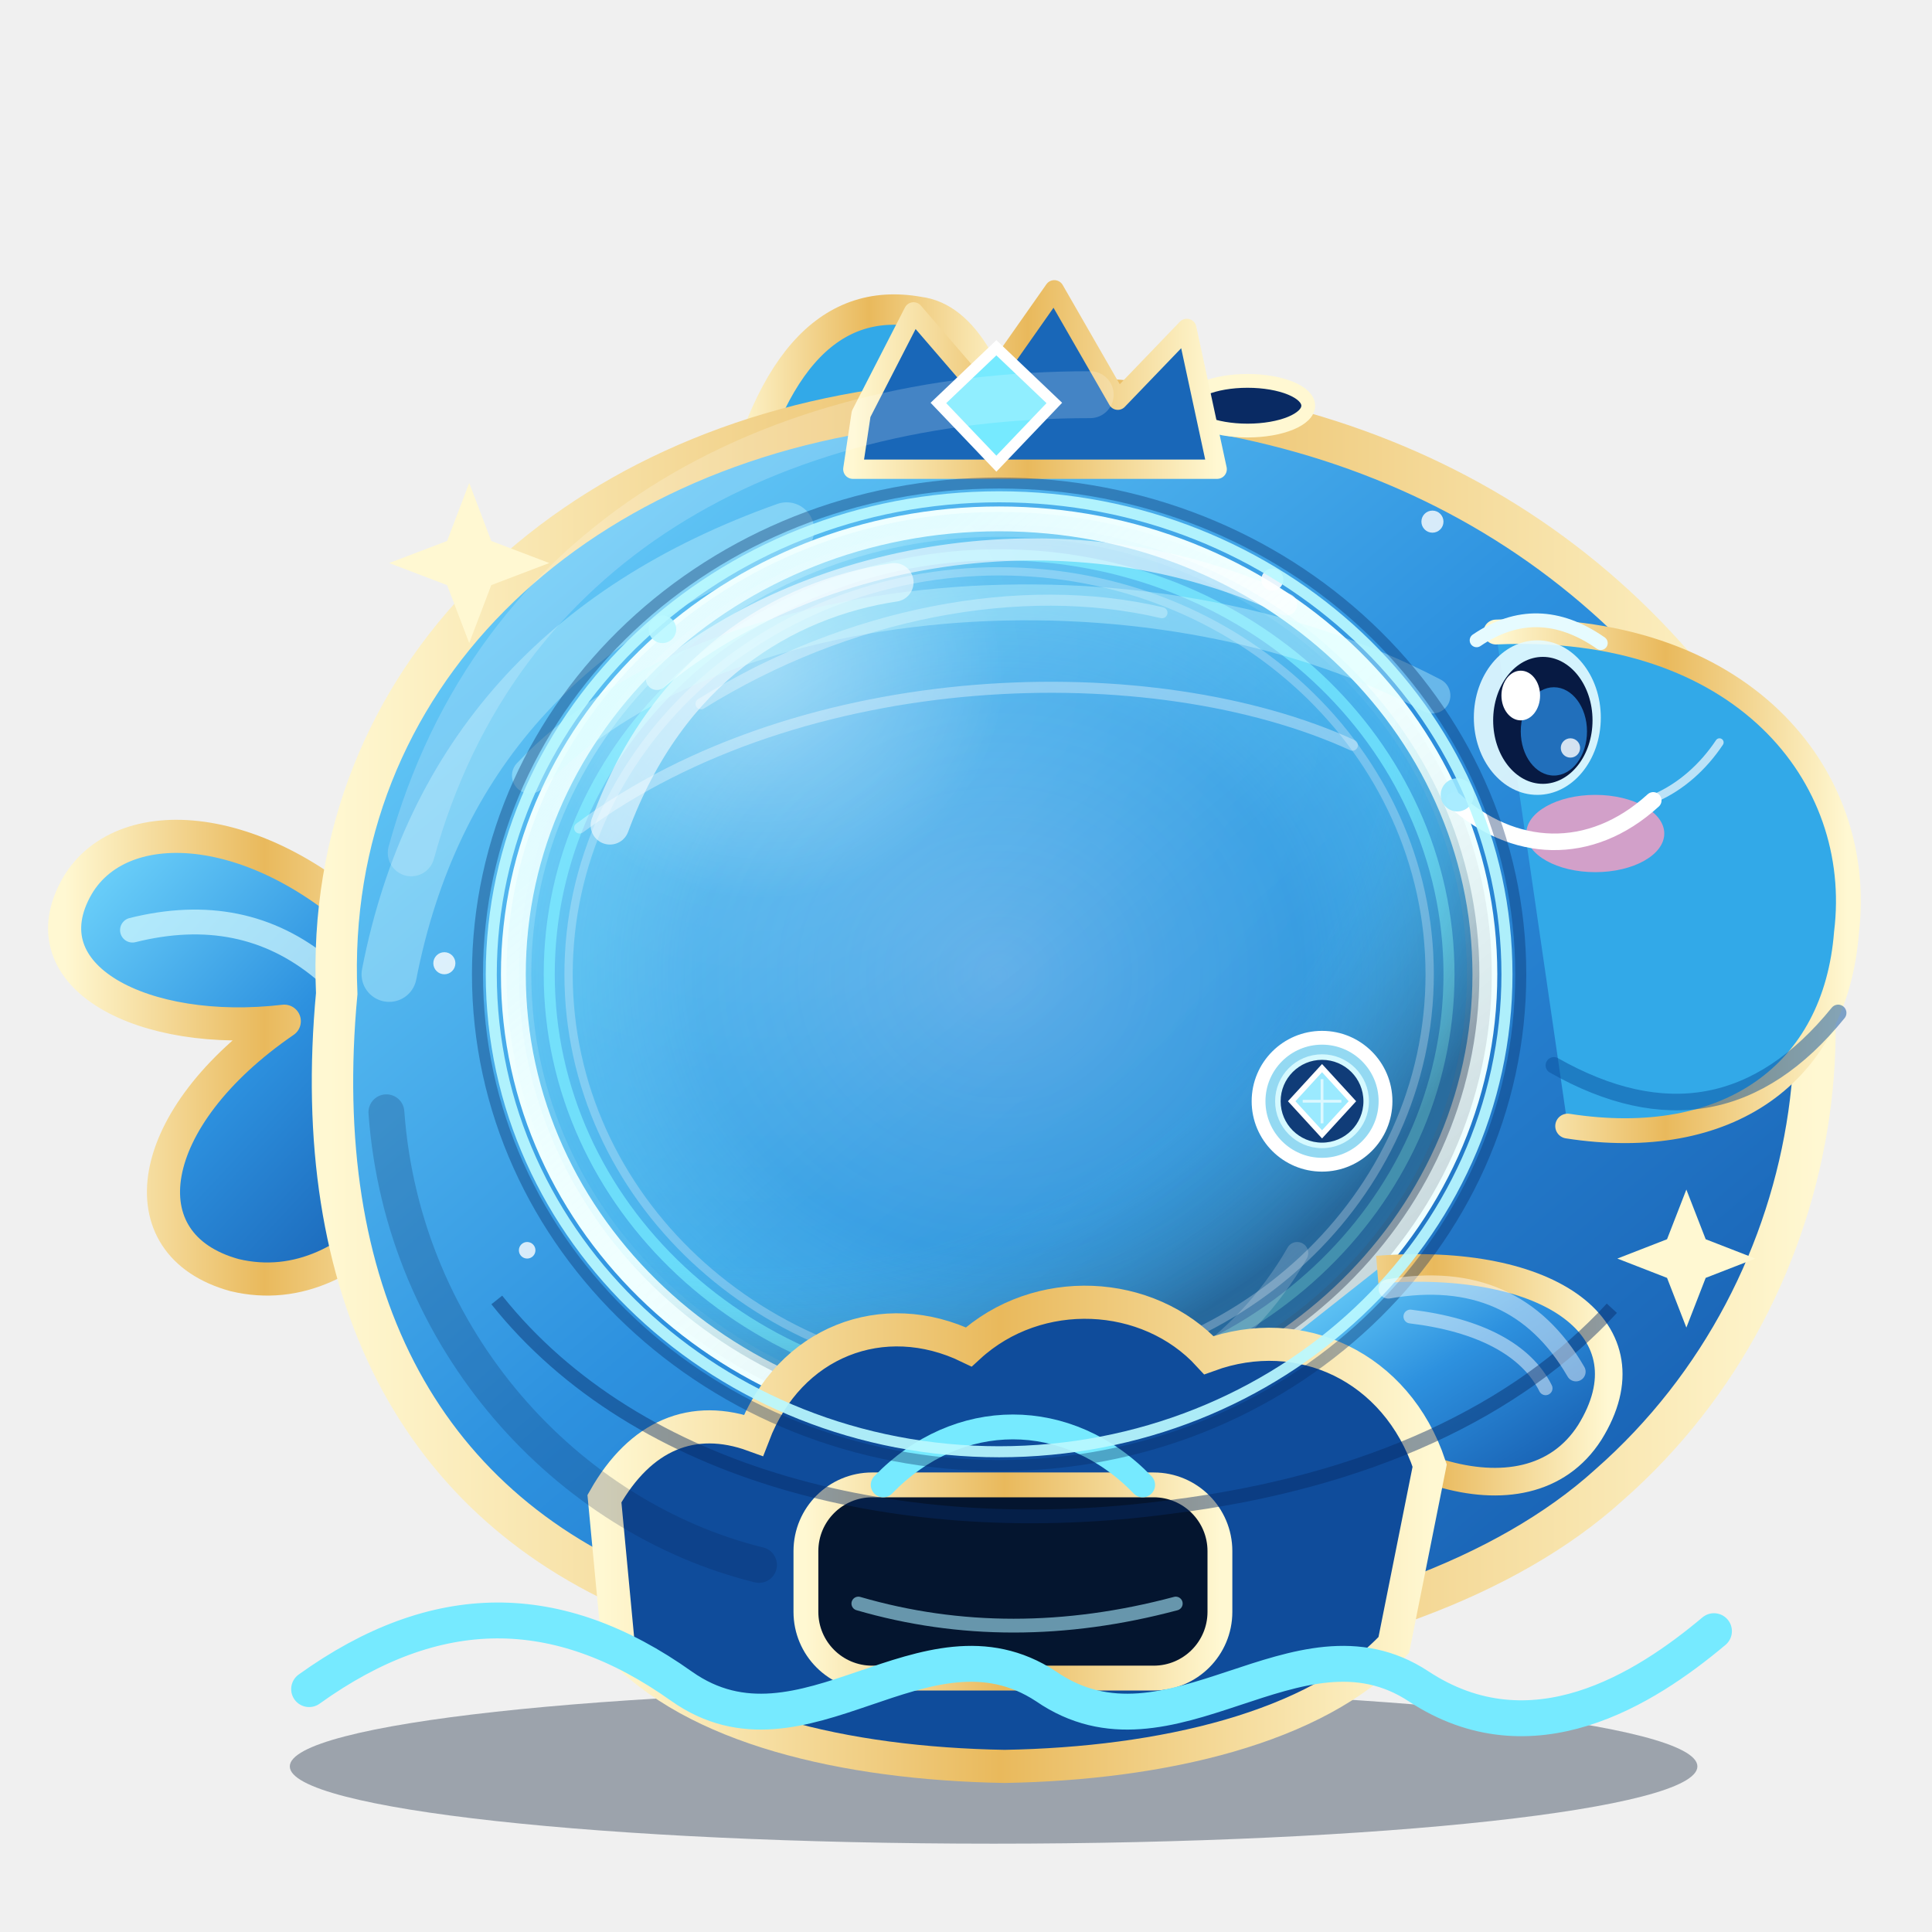
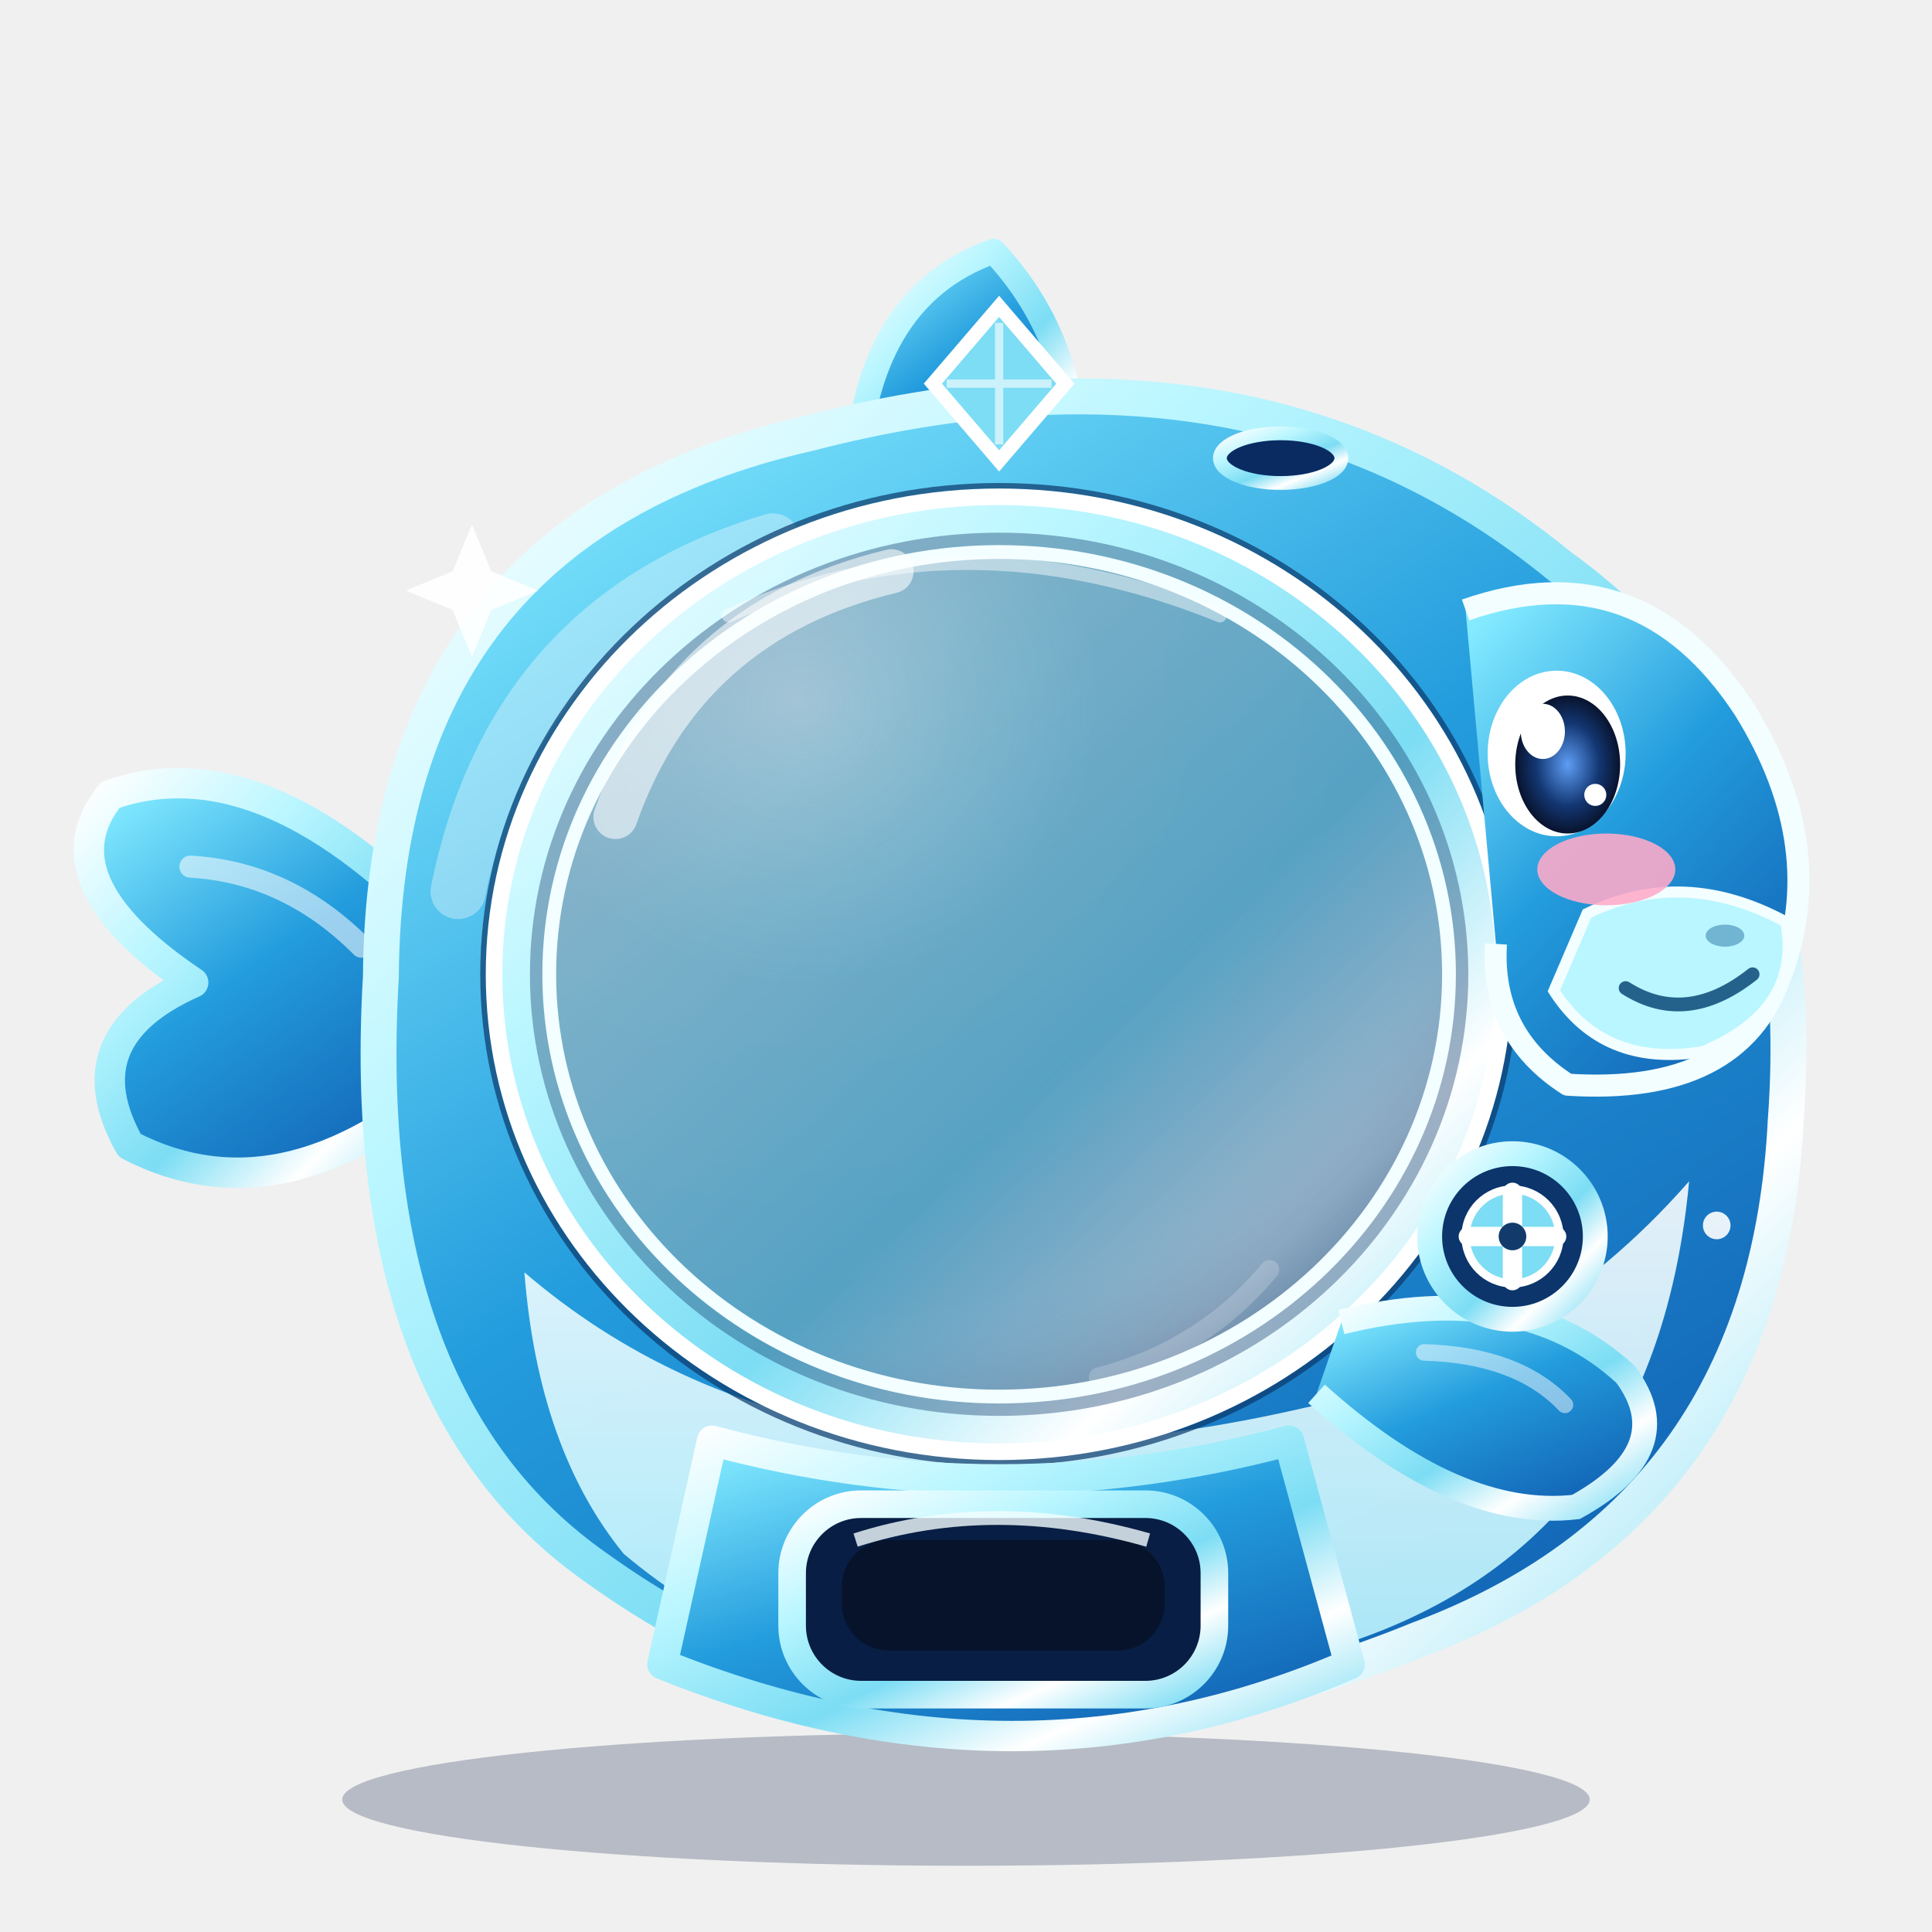
- <svg xmlns="http://www.w3.org/2000/svg" viewBox="0 0 700 700">
+ <svg xmlns="http://www.w3.org/2000/svg" viewBox="0 0 700 700" role="img" aria-label="ブルーのジュエリーガチャクジラ">
  <defs>
-     <linearGradient id="body" x1="0" y1="0" x2="1" y2="1">
-       <stop stop-color="#77dcff" />
-       <stop offset=".48" stop-color="#2d91df" />
-       <stop offset="1" stop-color="#1354a7" />
+     <linearGradient id="skin" x1=".13" y1="0" x2=".83" y2="1">
+       <stop stop-color="#83eaff" />
+       <stop offset=".46" stop-color="#239cdd" />
+       <stop offset="1" stop-color="#1160b2" />
    </linearGradient>
-     <linearGradient id="trim">
-       <stop stop-color="#fff8d2" />
-       <stop offset=".48" stop-color="#e9b95c" />
-       <stop offset="1" stop-color="#fff8d2" />
+     <linearGradient id="metal" x1="0" y1="0" x2="1" y2="1">
+       <stop stop-color="#fff" />
+       <stop offset=".3" stop-color="#b9f6ff" />
+       <stop offset=".58" stop-color="#7cddf4" />
+       <stop offset=".78" stop-color="#fff" />
+       <stop offset="1" stop-color="#7cddf4" />
    </linearGradient>
-     <radialGradient id="glass">
-       <stop stop-color="#ffffff33" />
-       <stop offset=".62" stop-color="#76eaff22" />
-       <stop offset="1" stop-color="#76eaff55" />
+     <radialGradient id="glass" cx=".28" cy=".18" r=".94">
+       <stop stop-color="#fff" stop-opacity=".29" />
+       <stop offset=".35" stop-color="#b9f6ff" stop-opacity=".07" />
+       <stop offset=".78" stop-color="#7edaff" stop-opacity=".08" />
+       <stop offset="1" stop-color="#092657" stop-opacity=".4" />
    </radialGradient>
-     <filter id="soft">
-       <feGaussianBlur stdDeviation="8" />
-     </filter>
-     <linearGradient id="v2metal" x1="0" y1="0" x2=".9" y2="1">
-       <stop stop-color="#fff" stop-opacity=".78" />
-       <stop offset=".22" stop-color="#c2f4ff" stop-opacity=".26" />
-       <stop offset=".52" stop-color="#fff" stop-opacity=".03" />
-       <stop offset="1" stop-color="#00112b" stop-opacity=".25" />
+     <linearGradient id="whitebelly" x1="0" y1="0" x2="0" y2="1">
+       <stop stop-color="#fff" />
+       <stop offset="1" stop-color="#b9f6ff" />
    </linearGradient>
-     <radialGradient id="v2lens" cx=".25" cy=".16" r=".85">
-       <stop stop-color="#fff" stop-opacity=".43" />
-       <stop offset=".3" stop-color="#fff" stop-opacity=".08" />
-       <stop offset=".78" stop-color="#66dfff" stop-opacity=".09" />
-       <stop offset="1" stop-color="#061634" stop-opacity=".37" />
+     <radialGradient id="eye">
+       <stop stop-color="#5e9df4" />
+       <stop offset=".6" stop-color="#133773" />
+       <stop offset="1" stop-color="#08132d" />
    </radialGradient>
  </defs>
-   <ellipse cx="360" cy="640" rx="255" ry="28" fill="#00152f" opacity=".35" />
-   <path d="M142 344 C99 297 45 292 28 321 C9 354 52 376 103 370 C52 405 45 451 85 462 C131 473 168 418 174 367Z" fill="url(#body)" stroke="url(#trim)" stroke-width="12" stroke-linejoin="round" />
-   <path d="M48 337 Q88 327 117 351" fill="none" stroke="#d5fbff" stroke-width="9" opacity=".7" stroke-linecap="round" />
-   <path d="M265 191 Q283 104 333 113 Q357 116 369 174" fill="#32a9e8" stroke="url(#trim)" stroke-width="11" stroke-linejoin="round" />
-   <path d="M122 360 C117 246 206 161 329 147 C456 132 562 175 625 265 C680 343 665 466 583 538 C508 606 343 621 236 579 C151 545 112 467 122 360Z" fill="url(#body)" stroke="url(#trim)" stroke-width="15" />
-   <path d="M141 353 Q164 235 285 192" fill="none" stroke="#d5fbff" stroke-width="20" stroke-linecap="round" opacity=".34" />
-   <path d="M542 229 C631 225 676 281 669 338 C665 389 626 417 568 408" fill="#32a9e8" stroke="url(#trim)" stroke-width="9" stroke-linecap="round" />
-   <path d="M563 386 Q623 420 666 367" fill="none" stroke="#0a529e" stroke-width="6" opacity=".5" stroke-linecap="round" />
-   <ellipse cx="362" cy="353" rx="176" ry="165" fill="url(#glass)" stroke="#efffff" stroke-width="9" />
-   <ellipse cx="362" cy="353" rx="163" ry="152" fill="none" stroke="#76eaff" stroke-opacity=".75" stroke-width="4" />
-   <path d="M238 246 C296 198 389 183 466 219" fill="none" stroke="#ffffff99" stroke-width="8" stroke-linecap="round" />
-   <path d="M254 255 C307 222 370 210 421 222" fill="none" stroke="#ffffff55" stroke-width="4" stroke-linecap="round" />
-   <ellipse cx="362" cy="353" rx="174" ry="163" fill="url(#v2lens)" stroke="url(#v2metal)" stroke-width="9" />
-   <ellipse cx="362" cy="353" rx="156" ry="146" fill="none" stroke="#ffffff" stroke-opacity=".26" stroke-width="3" />
-   <path d="M221 299 C242 242 284 217 324 211" fill="none" stroke="#ffffff" stroke-opacity=".57" stroke-width="14" stroke-linecap="round" />
-   <path d="M470 454 C450 489 415 511 379 516" fill="none" stroke="#ffffff" stroke-opacity=".18" stroke-width="8" stroke-linecap="round" />
-   <ellipse cx="557" cy="260" rx="23" ry="28" fill="#e5fbff" opacity=".9" />
-   <ellipse cx="559" cy="261" rx="18" ry="23" fill="#071a43" />
-   <ellipse cx="563" cy="265" rx="12" ry="16" fill="#216fbb" />
-   <ellipse cx="551" cy="252" rx="7" ry="9" fill="#fff" />
-   <circle cx="569" cy="271" r="3.5" fill="#fff" opacity=".8" />
-   <path d="M535 232 Q557 217 580 233" fill="none" stroke="#e6fbff" stroke-width="5" stroke-linecap="round" />
-   <ellipse cx="578" cy="302" rx="25" ry="14" fill="#ff9ec0" opacity=".78" />
-   <path d="M527 290 C548 309 576 311 599 290" fill="none" stroke="#ffffff" stroke-width="6" stroke-linecap="round" />
-   <path d="M600 289 C609 285 617 278 623 269" fill="none" stroke="#ffffffaa" stroke-width="3" stroke-linecap="round" />
-   <path d="M499 460 C562 455 599 482 576 519 C553 555 493 532 461 490" fill="url(#body)" stroke="url(#trim)" stroke-width="10" stroke-linejoin="round" />
-   <path d="M511 477 C536 480 553 489 560 503" fill="none" stroke="#ffffff77" stroke-width="5" stroke-linecap="round" />
-   <ellipse cx="452" cy="147" rx="22" ry="9" fill="#092a63" stroke="#fff8d2" stroke-width="5" />
-   <path d="M312 150 L331 113 L356 142 L382 105 L405 145 L430 119 L441 170 L309 170 Z" fill="#1967b8" stroke="url(#trim)" stroke-width="7" stroke-linejoin="round" />
-   <path d="M361 126 L382 146 L361 168 L340 146 Z" fill="#76eaff" stroke="#fff" stroke-width="4" />
-   <path d="M273 520 C286 486 320 473 351 488 C376 465 416 467 438 491 C471 479 506 495 518 531          L505 596 C477 626 421 639 364 640 C306 639 251 626 224 596 L219 543          C232 520 251 512 273 520 Z" fill="#0f4c9b" stroke="url(#trim)" stroke-width="12" />
-   <rect x="292" y="538" width="150" height="70" rx="24" fill="#04152f" stroke="url(#trim)" stroke-width="9" />
-   <path d="M320 538 C347 510 387 510 414 538" fill="none" stroke="#76eaff" stroke-width="9" stroke-linecap="round" />
-   <path d="M180 471 C231 535 327 559 424 546 C496 537 550 511 584 474" fill="none" stroke="#082b67" stroke-opacity=".45" stroke-width="5" />
-   <g fill="#fff8d2">
-     <path d="m170 175 8 21 21 8-21 8-8 21-8-21-21-8 21-8z" />
-     <path d="m611 431 7 18 18 7-18 7-7 18-7-18-18-7 18-7z" />
-   </g>
-   <path d="M112 612 C158 579 202 579 247 611 C291 642 335 582 379 611 C424 642 470 582 514 611 C555 638 596 612 621 591" fill="none" stroke="#76eaff" stroke-width="13" stroke-linecap="round" />
-   <path d="M192 281 C258 211 414 197 519 252" fill="none" stroke="#d8ffff" stroke-width="13" stroke-linecap="round" opacity=".35" />
-   <path d="M210 300 C291 240 418 237 490 270" fill="none" stroke="#ffffff" stroke-width="4" stroke-linecap="round" opacity=".35" />
-   <g opacity=".88">
-     <circle cx="240" cy="228" r="5" fill="#baf7ff" />
-     <circle cx="461" cy="210" r="4" fill="#ffffff" />
-     <circle cx="528" cy="288" r="6" fill="#9eeaff" />
-   </g>
-   <path d="M149 309 C180 196 279 143 395 143" fill="none" stroke="#fff" stroke-width="17" stroke-linecap="round" opacity=".19" />
-   <path d="M140 403 C146 486 206 550 275 567" fill="none" stroke="#061b4b" stroke-width="13" stroke-linecap="round" opacity=".2" />
-   <ellipse cx="362" cy="353" rx="184" ry="173" fill="none" stroke="#baf8ff" stroke-width="4" opacity=".92" />
-   <ellipse cx="362" cy="353" rx="189" ry="178" fill="none" stroke="#062a65" stroke-width="4" opacity=".36" />
-   <g transform="translate(479 399)">
-     <circle r="23" fill="#94d9f2" stroke="#fff" stroke-width="5" />
-     <circle r="16" fill="#103c78" stroke="#d5f9ff" stroke-width="2" />
-     <path d="M0 -12 L11 0 L0 12 L-11 0Z" fill="#9beaff" stroke="#fff" stroke-width="2" />
-     <path d="M0 -8 L0 8 M-7 0 L7 0" stroke="#fff" opacity=".65" />
-   </g>
-   <path d="M503 467 Q549 459 571 497" fill="none" stroke="#fff" stroke-width="7" stroke-linecap="round" opacity=".45" />
-   <path d="M311 581 Q366 597 426 581" fill="none" stroke="#a9edff" stroke-width="5" stroke-linecap="round" opacity=".6" />
-   <g fill="#fff" opacity=".8">
-     <circle cx="161" cy="349" r="4" />
-     <circle cx="191" cy="453" r="3" />
-     <circle cx="519" cy="189" r="4" />
+   <ellipse cx="350" cy="652" rx="226" ry="24" fill="#061c42" opacity=".25" />
+   <path d="M158 335 Q94 269 40 288 Q15 319 70 356 Q25 376 47 415 Q105 445 170 384Z" fill="url(#skin)" stroke="url(#metal)" stroke-width="11" stroke-linejoin="round" />
+   <path d="M69 314 Q104 316 131 343" fill="none" stroke="#fff" stroke-width="8" opacity=".55" stroke-linecap="round" />
+   <path d="M310 176 Q312 108 360 91 Q391 124 390 174" fill="url(#skin)" stroke="url(#metal)" stroke-width="9" stroke-linejoin="round" />
+   <path d="M138 354 Q139 192 293 157 Q455 115 565 205 Q657 271 647 406 Q640 547 514 594 Q347 662 216 568 Q129 507 138 354Z" fill="url(#skin)" stroke="url(#metal)" stroke-width="13" />
+   <path d="M166 323 Q186 224 280 196" fill="none" stroke="#fff" stroke-width="20" opacity=".34" stroke-linecap="round" />
+   <path d="M190 461 Q295 551 473 510 Q555 493 612 428 Q600 556 492 594 Q326 647 226 563 Q195 525 190 461Z" fill="url(#whitebelly)" opacity=".88" />
+   <ellipse cx="362" cy="353" rx="188" ry="178" fill="#0a3769" opacity=".7" />
+   <ellipse cx="362" cy="353" rx="183" ry="173" fill="url(#metal)" stroke="#fff" stroke-width="6" />
+   <ellipse cx="362" cy="353" rx="170" ry="160" fill="#123c6e" opacity=".4" />
+   <ellipse cx="362" cy="353" rx="163" ry="153" fill="url(#glass)" stroke="#f2feff" stroke-width="5" />
+   <path d="M223 296 Q248 225 323 207" fill="none" stroke="#fff" stroke-width="16" opacity=".57" stroke-linecap="round" />
+   <path d="M264 223 Q348 185 442 223" fill="none" stroke="#fff" stroke-width="5" opacity=".46" stroke-linecap="round" />
+   <path d="M460 460 Q436 489 398 499" fill="none" stroke="#fff" stroke-width="7" opacity=".2" stroke-linecap="round" />
+   <path d="M531 221 Q594 199 632 257 Q663 307 645 354 Q630 397 568 393 Q540 375 542 342" fill="url(#skin)" stroke="#f2feff" stroke-width="8" stroke-linejoin="round" />
+   <path d="M575 331 Q610 314 647 334 Q653 366 617 381 Q581 387 563 359Z" fill="#b9f6ff" stroke="#f2feff" stroke-width="4" />
+   <ellipse cx="564" cy="273" rx="25" ry="30" fill="#fff" />
+   <ellipse cx="568" cy="277" rx="19" ry="25" fill="url(#eye)" />
+   <ellipse cx="559" cy="265" rx="8" ry="10" fill="#fff" />
+   <circle cx="578" cy="288" r="4" fill="#fff" />
+   <ellipse cx="582" cy="315" rx="25" ry="13" fill="#ffaac9" opacity=".88" />
+   <path d="M589 358 Q611 372 635 353" fill="none" stroke="#25628b" stroke-width="5" stroke-linecap="round" />
+   <ellipse cx="625" cy="339" rx="7" ry="4" fill="#418bb5" opacity=".6" />
+   <path d="M486 479 Q551 463 589 498 Q609 525 571 546 Q528 551 477 505" fill="url(#skin)" stroke="url(#metal)" stroke-width="9" />
+   <path d="M516 490 Q550 491 567 509" fill="none" stroke="#fff" stroke-width="6" opacity=".48" stroke-linecap="round" />
+   <circle cx="548" cy="448" r="30" fill="#0b356b" stroke="url(#metal)" stroke-width="9" />
+   <circle cx="548" cy="448" r="17" fill="#7cddf4" stroke="#fff" stroke-width="3" />
+   <path d="M548 432 V464 M532 448 H564" stroke="#fff" stroke-width="7" stroke-linecap="round" />
+   <circle cx="548" cy="448" r="5" fill="#123a6b" />
+   <path d="M258 522 Q362 550 467 522 L489 603 Q369 655 240 603Z" fill="url(#skin)" stroke="url(#metal)" stroke-width="11" stroke-linejoin="round" />
+   <rect x="287" y="545" width="153" height="69" rx="25" fill="#081e44" stroke="url(#metal)" stroke-width="10" />
+   <rect x="305" y="558" width="117" height="40" rx="17" fill="#06132b" />
+   <path d="M310 558 Q360 542 416 558" fill="none" stroke="#f2feff" stroke-width="5" opacity=".8" />
+   <ellipse cx="464" cy="166" rx="22" ry="9" fill="#092b62" stroke="url(#metal)" stroke-width="5" />
+   <path d="M362 111 L386 139 L362 167 L338 139Z" fill="#7cddf4" stroke="#fff" stroke-width="5" />
+   <path d="M362 117 L362 161 M343 139 H381" stroke="#fff" opacity=".6" stroke-width="3" />
+   <g fill="#fff" opacity=".9">
+     <path d="m171 190 7 17 17 7-17 7-7 17-7-17-17-7 17-7z" />
+     <circle cx="622" cy="444" r="5" />
  </g>
</svg>
